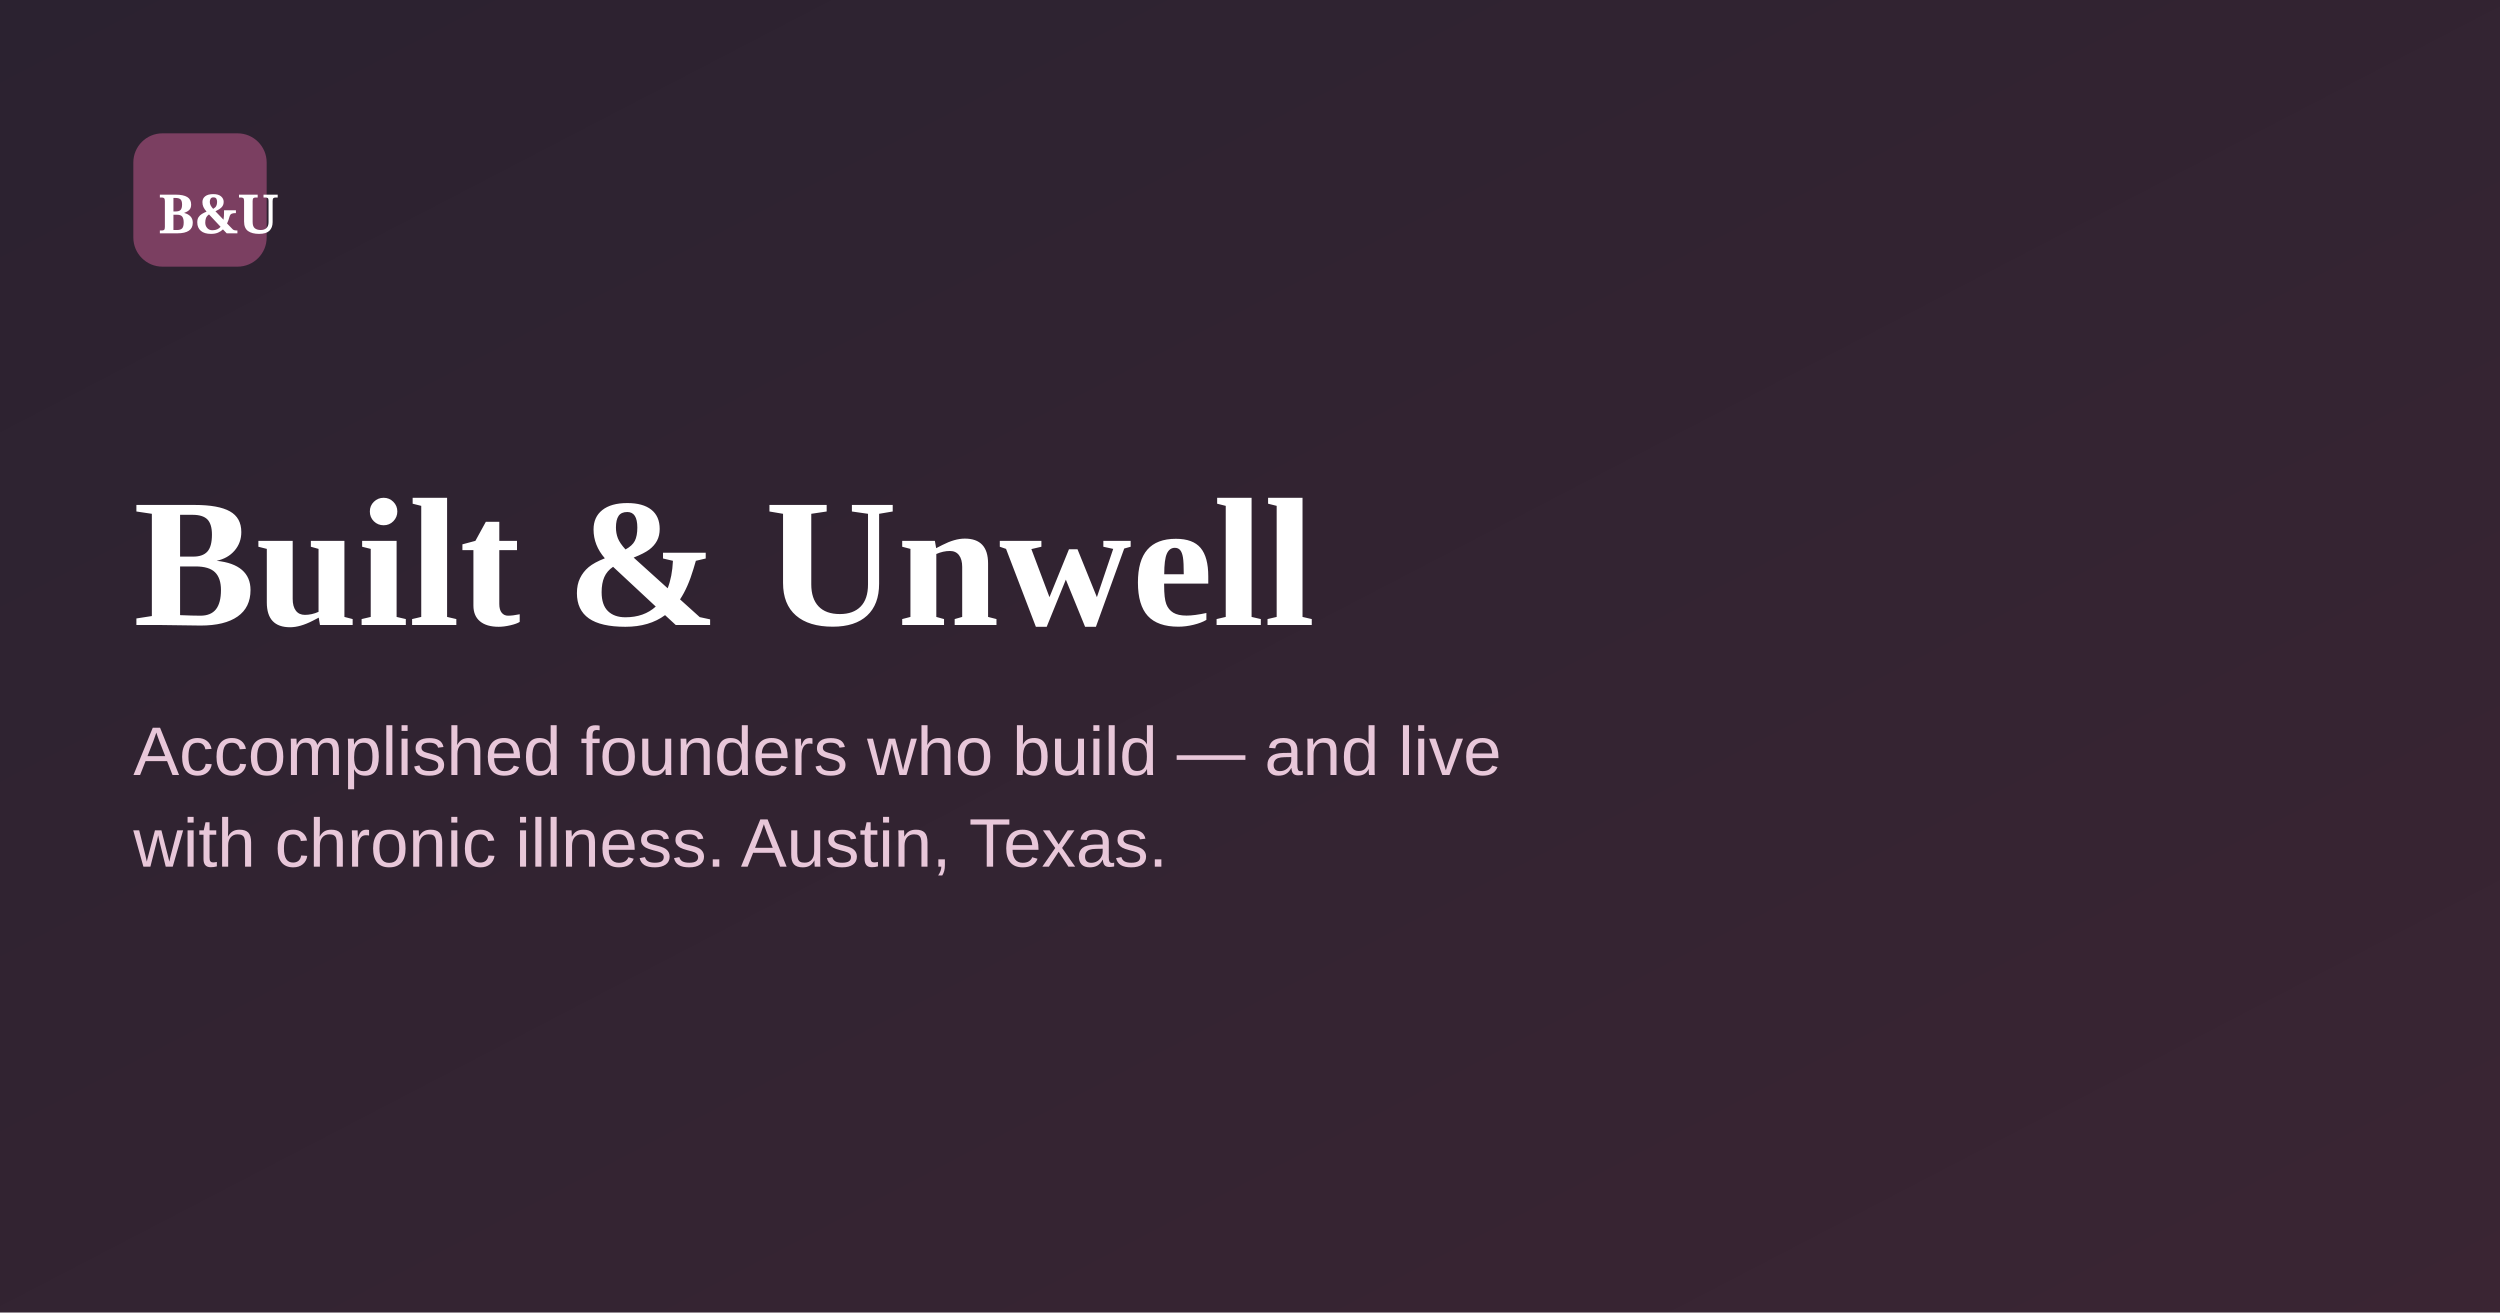
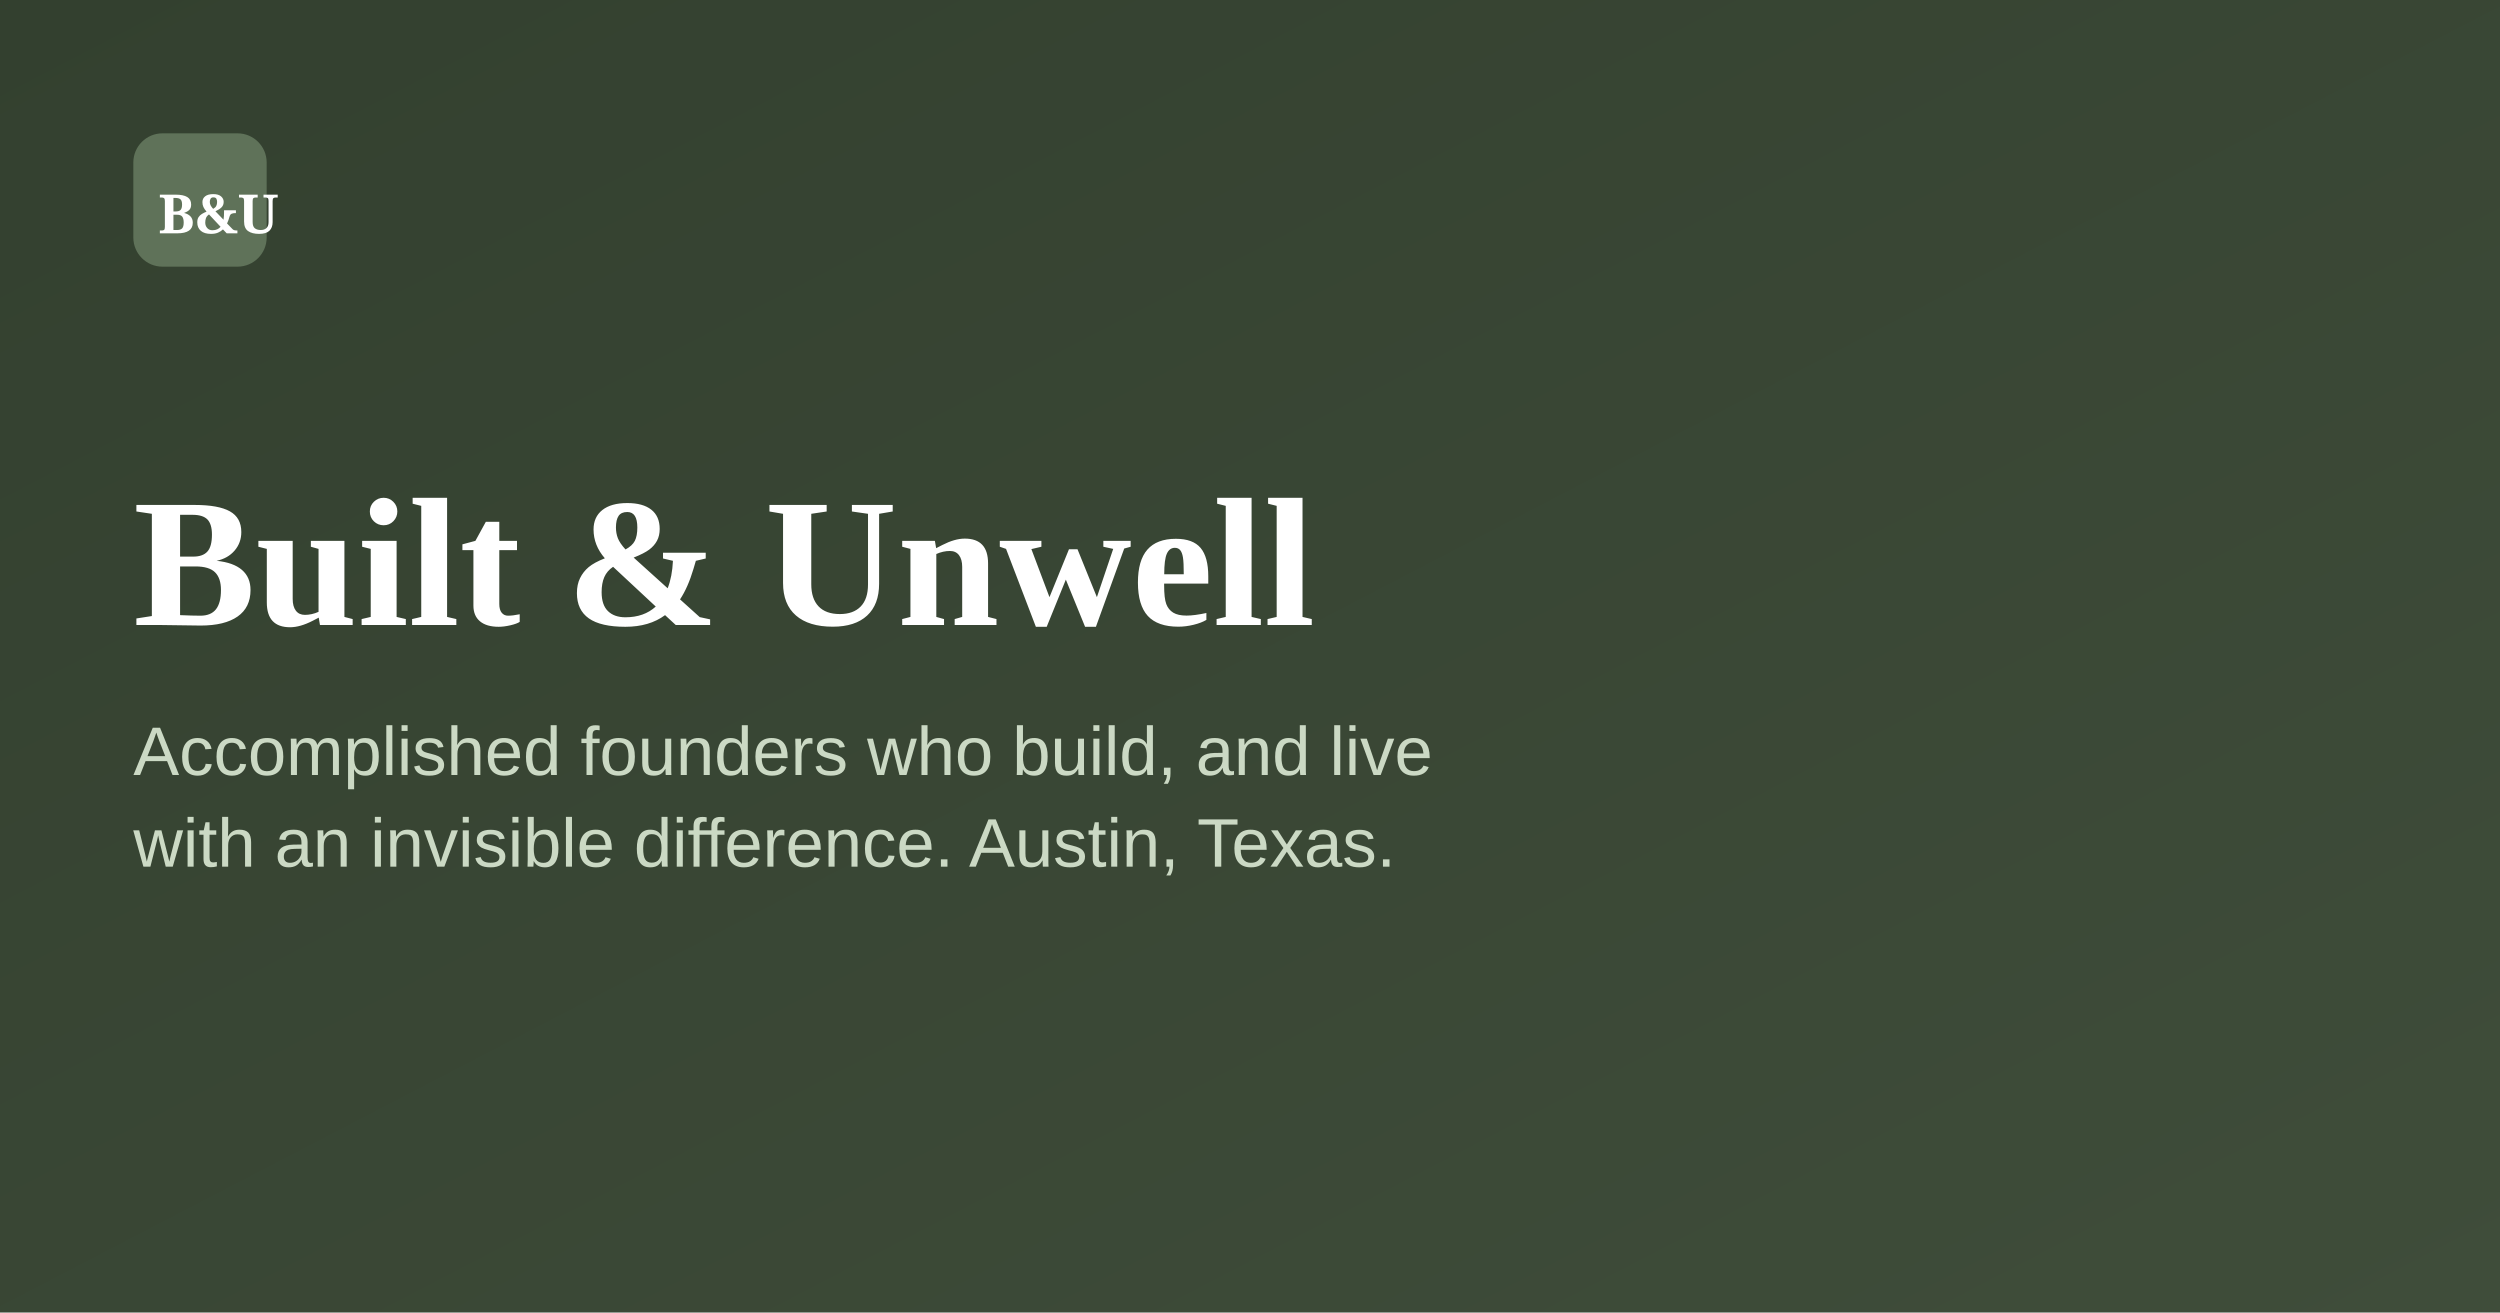
<svg xmlns="http://www.w3.org/2000/svg" width="1200" height="630" viewBox="0 0 1200 630">
  <defs>
    <linearGradient id="g" x1="0" y1="0" x2="1" y2="1">
-       <stop offset="0" stop-color="#2b2230" />
-       <stop offset="1" stop-color="#3a2533" />
+       <stop offset="0" stop-color="#33402f" />
+       <stop offset="1" stop-color="#3f4d3a" />
    </linearGradient>
  </defs>
  <rect width="1200" height="630" fill="url(#g)" />
-   <rect x="64" y="64" width="64" height="64" rx="14" fill="#7b3f61" />
+   <rect x="64" y="64" width="64" height="64" rx="14" fill="#5f7259" />
  <text x="76" y="112" font-family="Georgia,serif" font-size="26" font-weight="700" fill="#fff">B&amp;U</text>
  <text x="64" y="300" font-family="Georgia,'Times New Roman',serif" font-size="88" font-weight="800" fill="#fff">Built &amp; Unwell</text>
-   <text x="64" y="372" font-family="system-ui,Arial" font-size="33" fill="#e8c7d9">Accomplished founders who build — and live</text>
-   <text x="64" y="416" font-family="system-ui,Arial" font-size="33" fill="#e8c7d9">with chronic illness. Austin, Texas.</text>
+   <text x="64" y="372" font-family="system-ui,Arial" font-size="33" fill="#cbd9c4">Accomplished founders who build, and live</text>
+   <text x="64" y="416" font-family="system-ui,Arial" font-size="33" fill="#cbd9c4">with an invisible difference. Austin, Texas.</text>
</svg>
